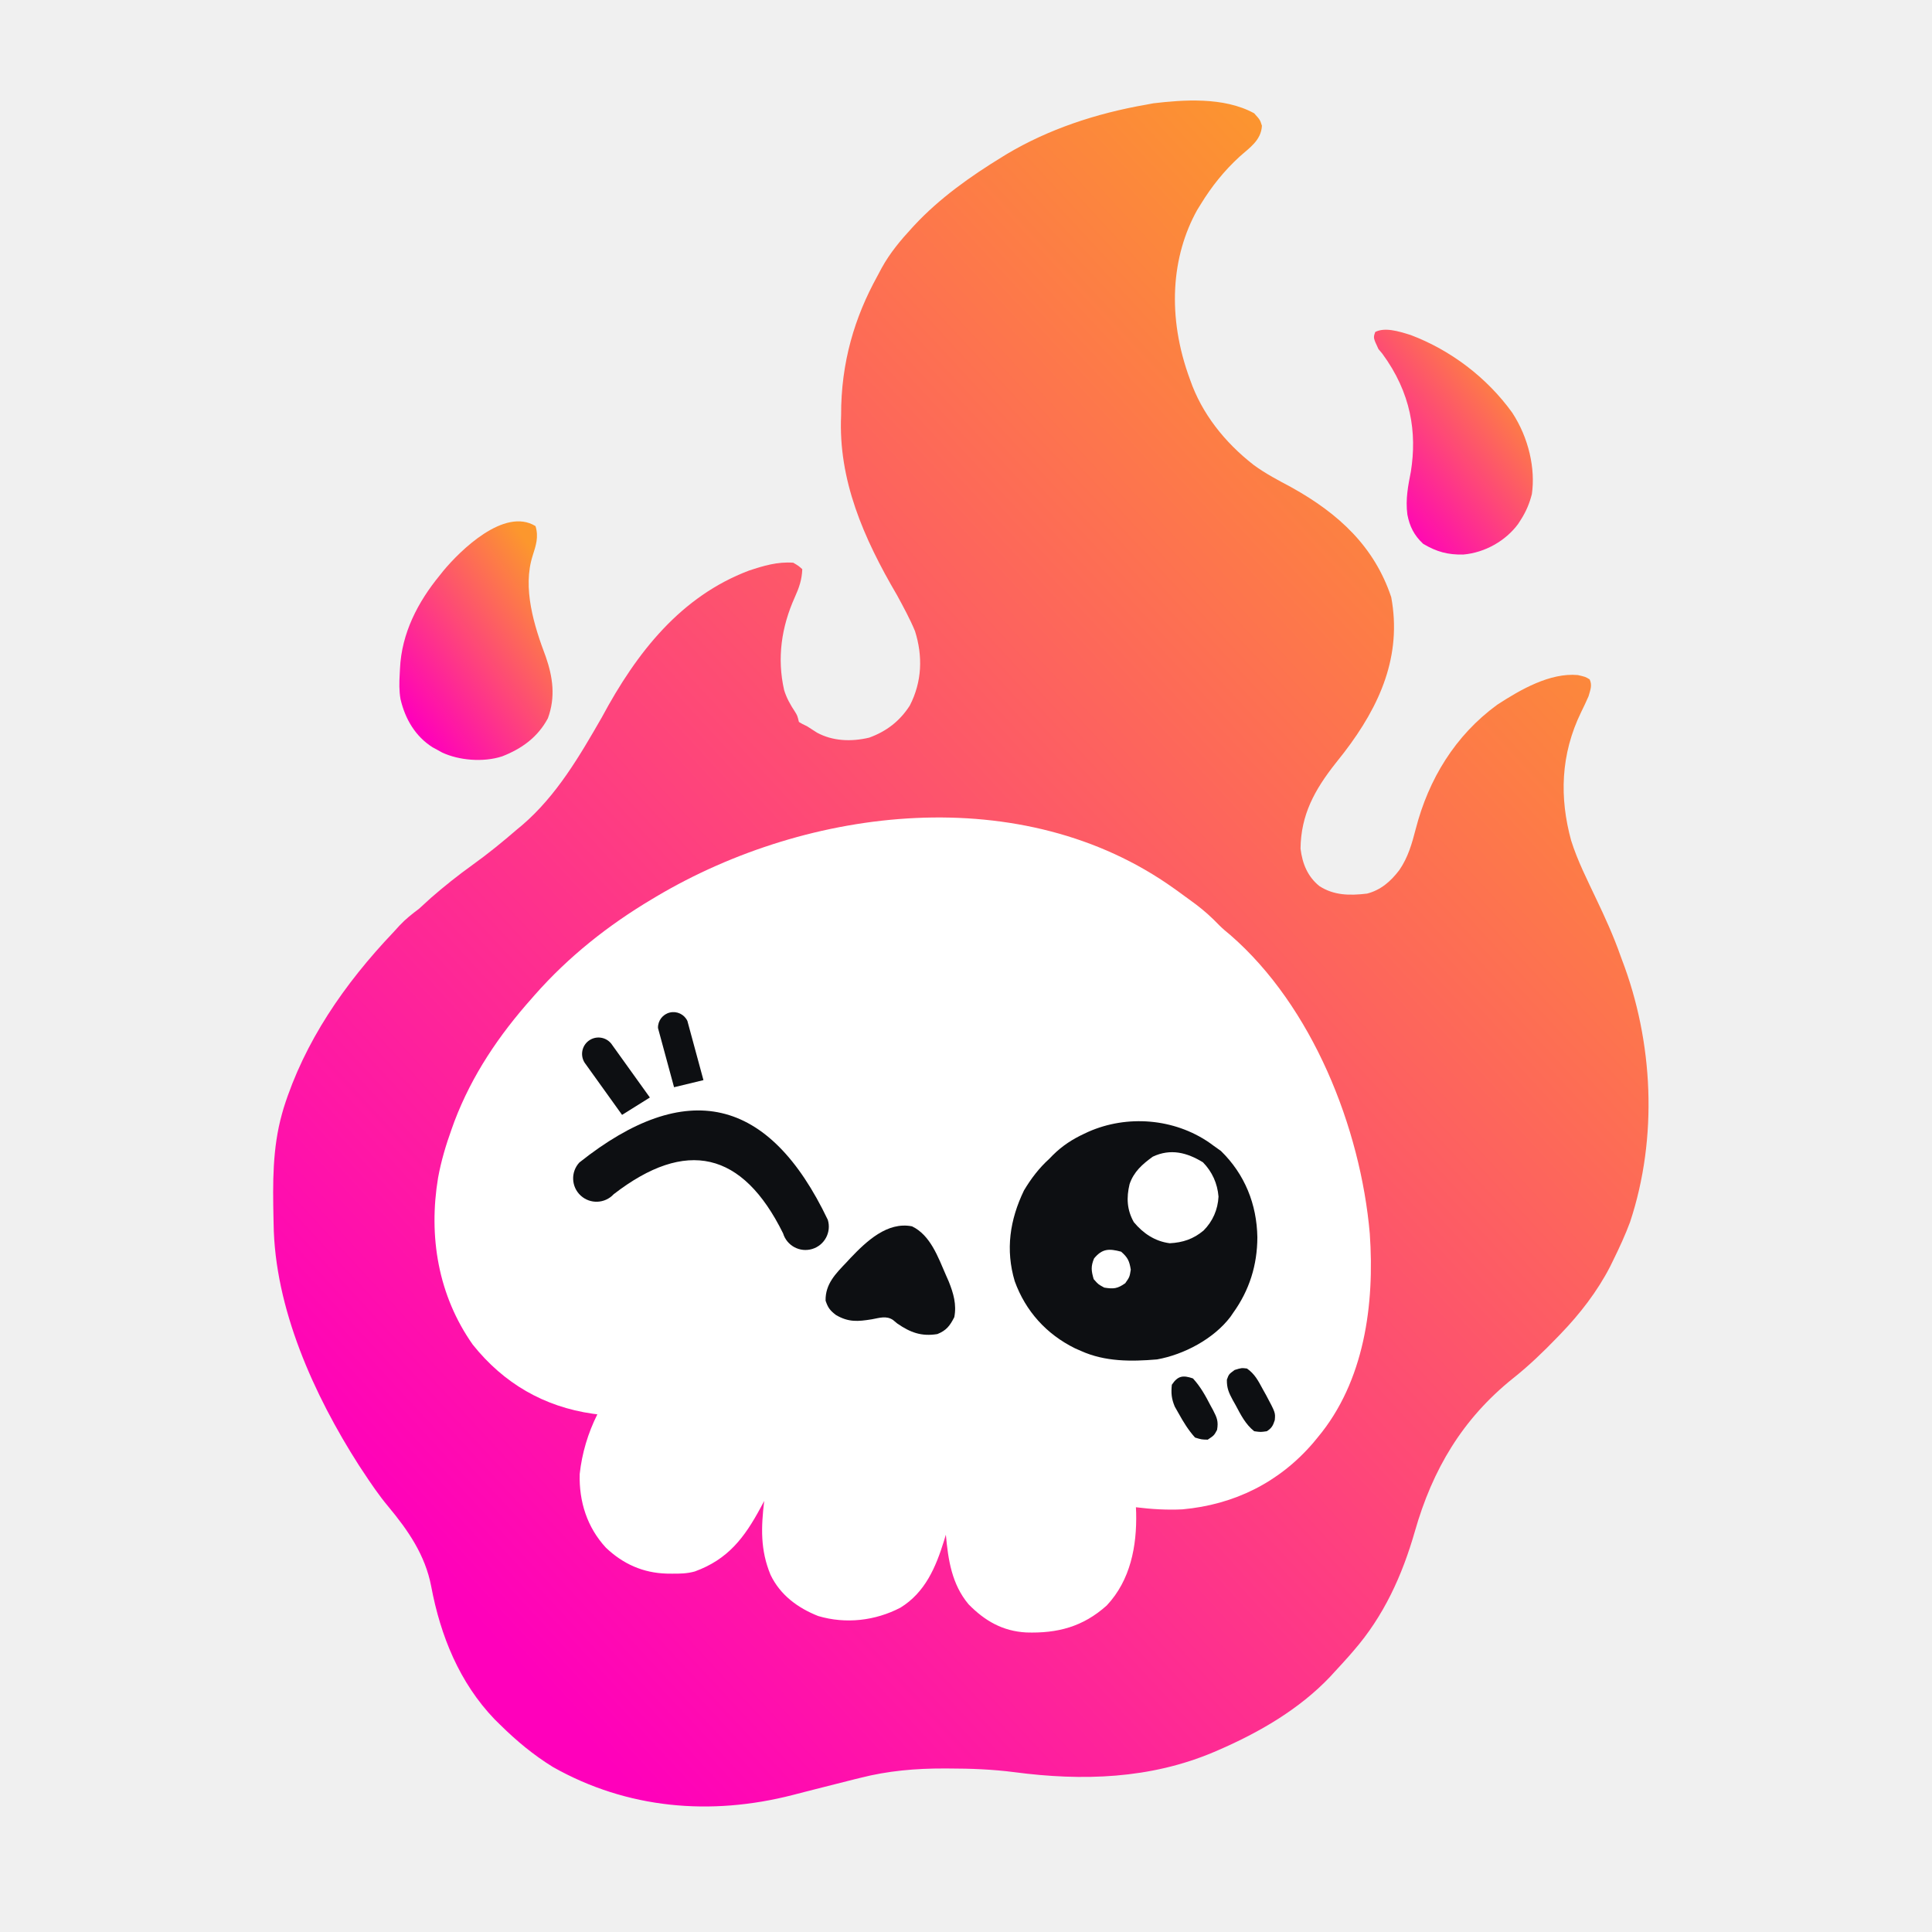
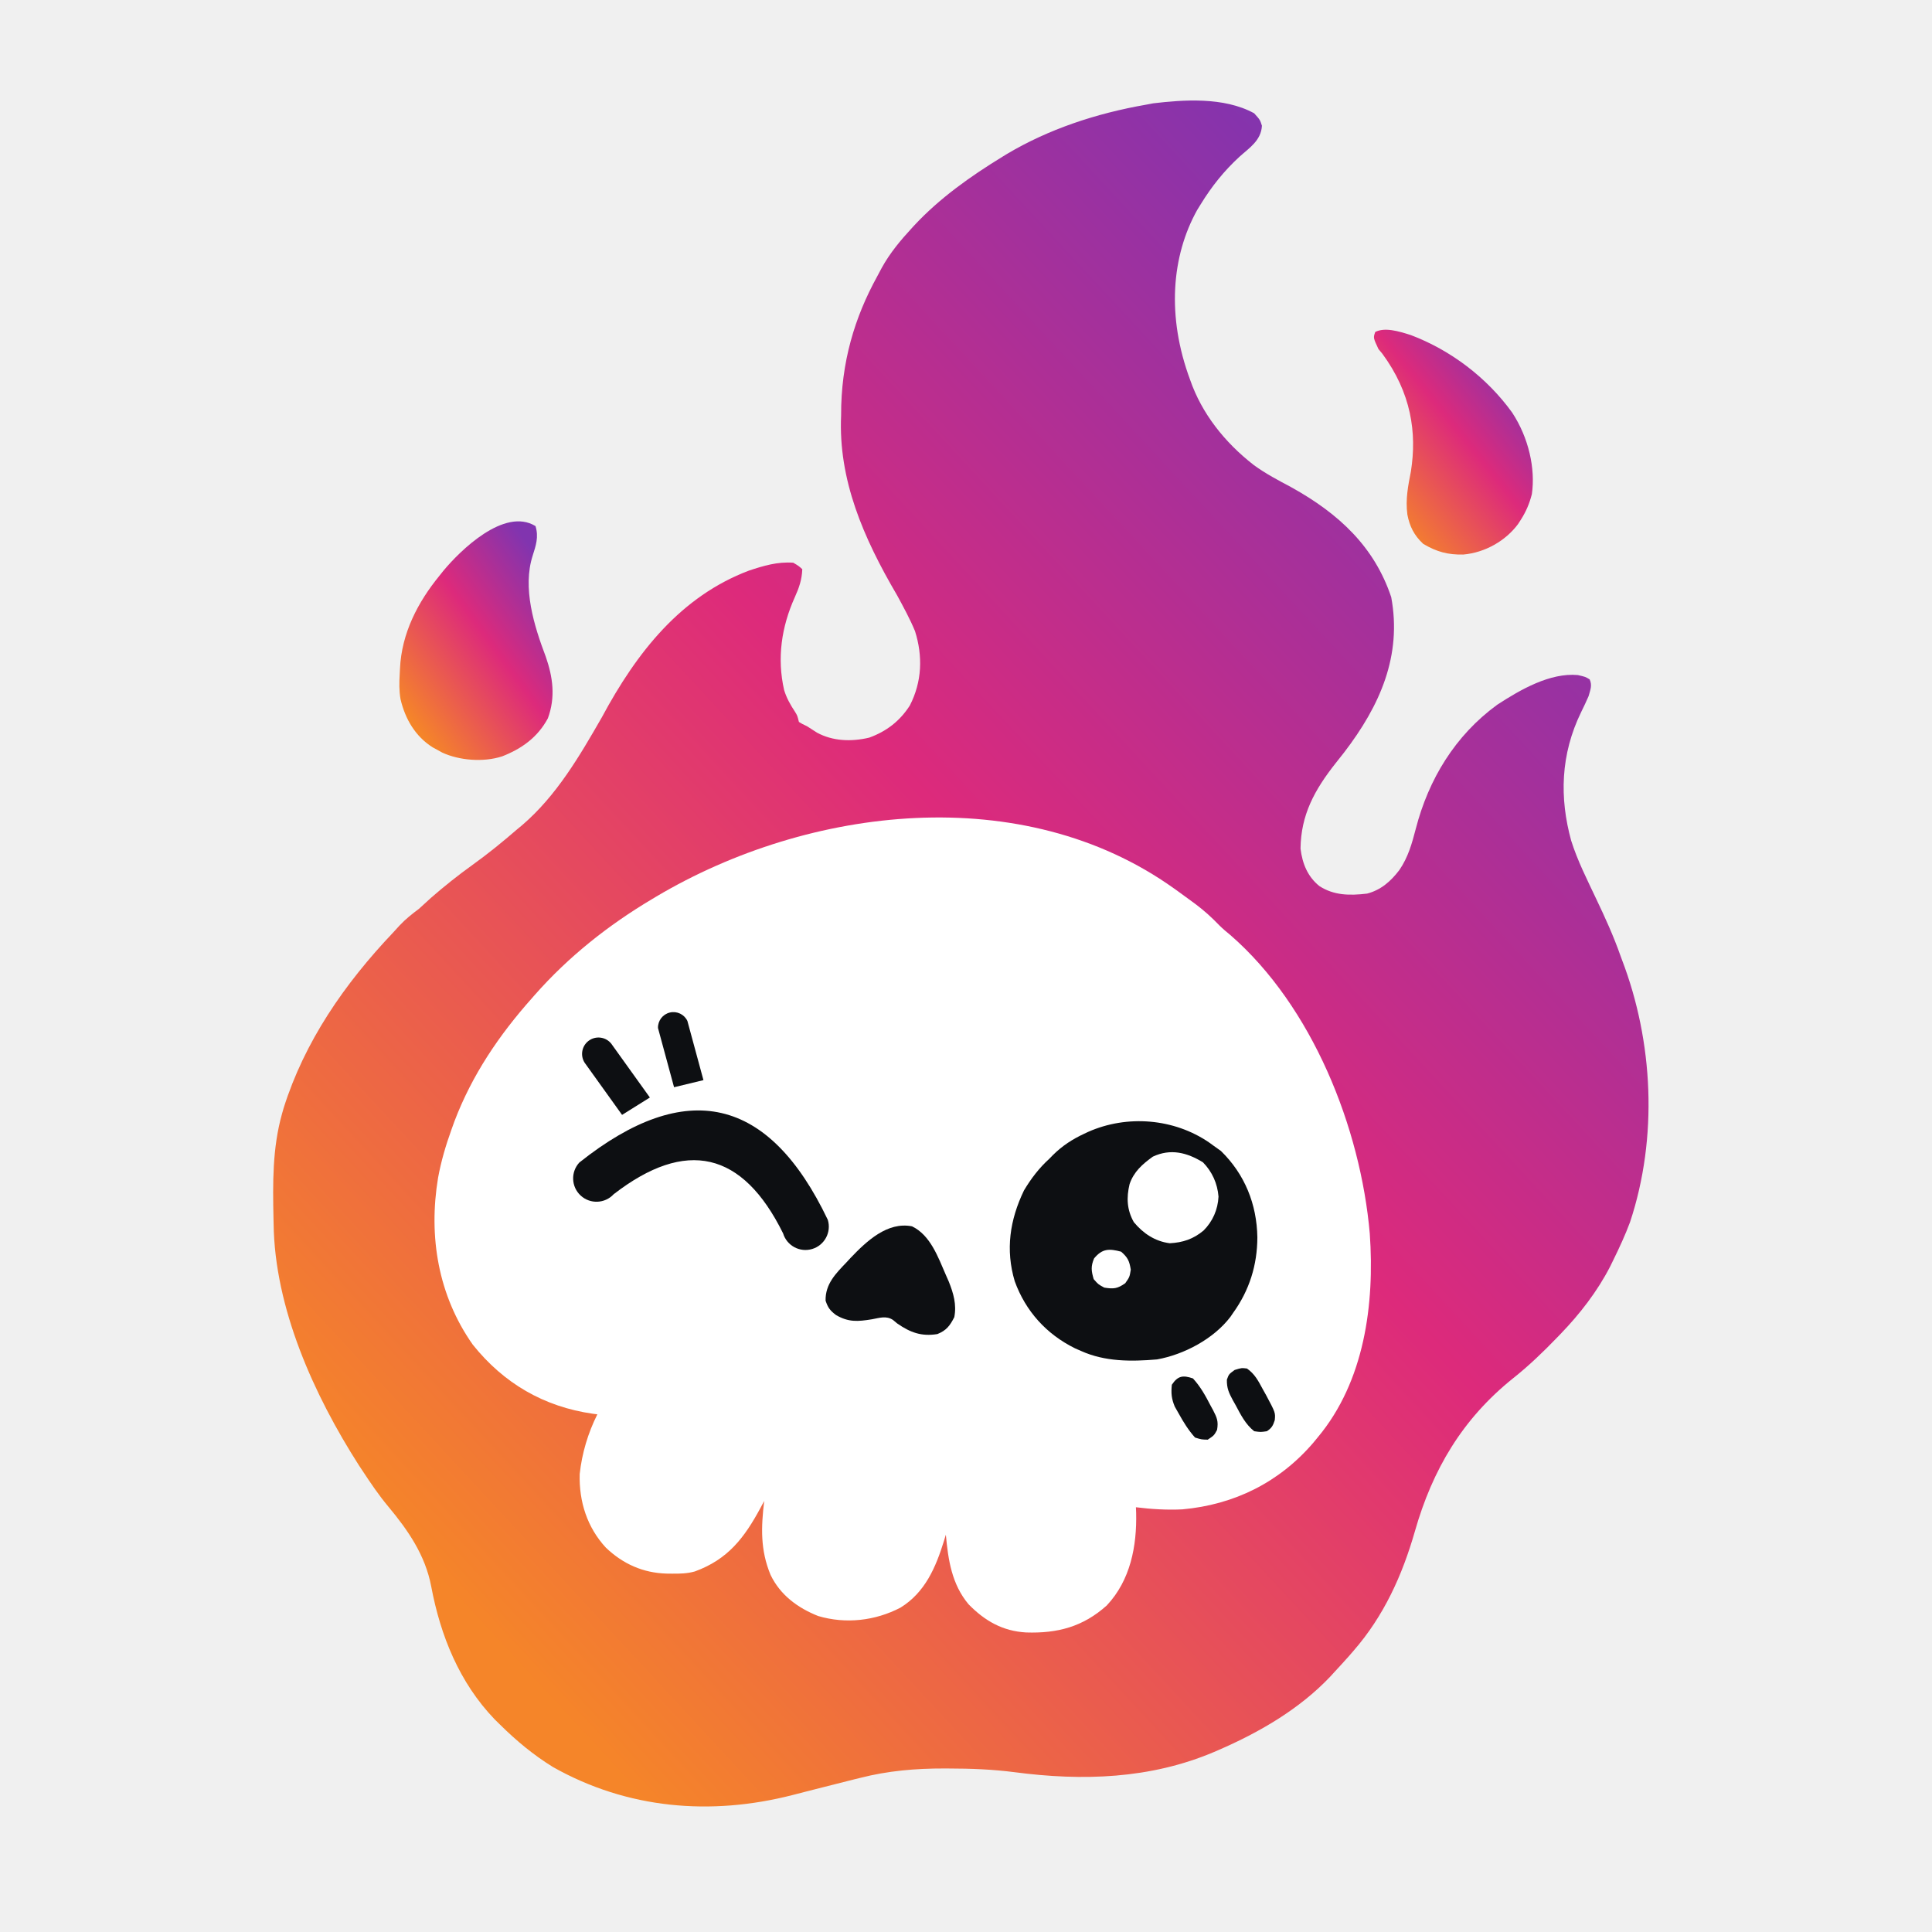
<svg xmlns="http://www.w3.org/2000/svg" viewBox="0 0 1000 1000" width="100%" height="100%" fill="none" aria-hidden="true">
  <defs>
    <linearGradient id="sk-grad" x1="15%" y1="90%" x2="85%" y2="10%">
-       <stop offset="0%" stop-color="#ff00bb" />
-       <stop offset="100%" stop-color="#fc972d" />
+       <stop offset="0%" stop-color="#f58529" />
+       <stop offset="55%" stop-color="#dd2a7b" />
+       <stop offset="100%" stop-color="#8134af" />
    </linearGradient>
  </defs>
  <style>.sk-flame{fill:url(#sk-grad)}.sk-head,.sk-glint{fill:#fff}.sk-feat{fill:#0d0f12}</style>
  <g>
    <path class="sk-flame" fill="url(#sk-grad)" d="M 649.14 58.63 C 652.19 62.00 652.19 62.00 653.17 65.08 C 652.78 72.78 646.46 76.68 641.56 81.12 C 633.55 88.48 627.13 96.53 621.50 105.71 C 620.89 106.71 620.27 107.70 619.63 108.74 C 606.43 132.47 603.75 163.67 616.03 196.66 C 622.00 213.92 633.79 228.89 648.84 240.62 C 655.07 245.20 661.77 248.67 668.39 252.21 C 693.10 265.91 711.42 283.08 720.10 309.10 C 725.70 339.36 714.36 365.13 695.74 389.43 C 694.33 391.23 692.91 393.03 691.48 394.83 C 680.34 408.90 673.37 421.74 673.15 439.24 C 674.12 447.16 676.88 453.75 682.90 458.63 C 690.34 463.44 698.37 463.63 707.58 462.53 C 714.65 460.71 719.78 456.28 724.30 450.34 C 728.90 443.62 730.82 436.59 732.79 429.04 C 739.39 403.43 753.15 380.68 774.95 364.78 C 787.07 356.89 802.30 348.12 816.68 349.41 C 820.60 350.31 820.60 350.31 822.80 351.64 C 824.22 354.75 823.19 356.94 822.25 360.33 C 821.06 363.06 819.82 365.72 818.49 368.39 C 807.61 390.59 807.20 413.12 813.23 435.08 C 816.53 445.57 821.51 455.31 826.14 465.14 C 830.75 474.79 835.15 484.45 838.75 494.67 C 838.88 495.03 838.88 495.03 839.54 496.82 C 855.71 539.08 858.26 588.65 843.71 632.56 C 841.21 639.29 838.19 645.79 835.02 652.25 C 834.48 653.36 833.94 654.47 833.38 655.61 C 826.73 668.50 817.73 680.11 807.69 690.51 C 807.12 691.10 806.55 691.69 805.96 692.30 C 798.72 699.80 791.37 706.89 783.19 713.38 C 756.93 734.42 741.46 760.64 732.33 792.65 C 725.78 815.48 716.26 836.46 700.55 854.49 C 699.77 855.40 698.98 856.30 698.17 857.24 C 695.72 860.00 693.23 862.72 690.72 865.42 C 689.99 866.22 689.27 867.01 688.52 867.83 C 672.51 884.72 651.76 896.70 630.59 905.87 C 629.88 906.18 629.17 906.48 628.44 906.80 C 595.36 920.85 560.28 921.91 525.09 917.28 C 513.72 915.81 502.52 915.38 491.07 915.37 C 490.69 915.37 490.69 915.37 488.75 915.36 C 474.04 915.32 459.57 916.56 445.29 920.22 C 444.37 920.44 443.45 920.67 442.50 920.90 C 437.09 922.24 431.69 923.62 426.29 925.00 C 423.21 925.79 420.13 926.57 417.05 927.35 C 414.82 927.92 412.58 928.50 410.35 929.08 C 367.85 940.00 324.66 936.30 286.23 914.62 C 276.10 908.37 267.33 901.07 258.90 892.75 C 258.43 892.29 258.43 892.29 256.03 889.93 C 237.80 870.95 228.00 846.70 223.20 821.15 C 220.13 804.96 211.25 792.10 200.87 779.66 C 196.09 773.93 191.94 767.80 187.84 761.57 C 187.16 760.55 186.49 759.53 185.79 758.48 C 162.55 722.17 142.13 677.13 141.62 633.30 C 141.60 632.46 141.58 631.60 141.56 630.73 C 141.18 612.33 140.96 594.38 145.98 576.45 C 146.25 575.50 146.53 574.54 146.81 573.55 C 157.59 539.24 178.17 509.30 203.66 482.49 C 204.74 481.31 205.82 480.12 206.90 478.94 C 210.03 475.60 213.33 473.05 216.97 470.30 C 219.00 468.45 221.02 466.61 223.04 464.75 C 230.02 458.68 237.12 453.01 244.63 447.63 C 252.64 441.88 260.19 435.72 267.67 429.25 C 268.53 428.54 269.39 427.83 270.27 427.10 C 288.16 411.76 300.10 391.13 311.50 371.31 C 329.76 337.26 352.61 308.59 387.69 295.33 C 395.20 292.85 402.39 290.66 410.59 291.26 C 413.41 292.94 413.41 292.94 415.26 294.61 C 415.07 300.04 413.57 304.30 411.40 309.10 C 404.49 324.45 402.10 340.60 405.86 357.18 C 407.15 361.35 409.07 364.74 411.42 368.30 C 412.70 370.35 412.70 370.35 413.52 373.68 C 415.22 374.72 415.22 374.72 417.72 375.90 C 421.22 378.13 421.22 378.13 422.92 379.24 C 430.99 383.59 440.49 384.03 449.87 381.81 C 458.78 378.59 465.75 373.27 470.94 365.14 C 477.29 352.75 477.67 339.52 473.61 326.67 C 470.98 320.31 467.66 314.25 464.35 308.15 C 446.79 278.24 433.86 248.23 435.36 215.03 C 435.25 187.43 442.49 164.04 453.96 143.21 C 454.80 141.68 455.61 140.13 456.43 138.57 C 460.67 130.89 466.10 124.41 471.98 118.03 C 472.41 117.56 472.85 117.09 473.30 116.59 C 486.32 102.64 502.06 91.41 518.97 81.06 C 519.71 80.60 520.46 80.14 521.24 79.67 C 542.49 67.03 567.01 58.73 593.38 54.15 C 594.56 53.92 595.75 53.70 596.98 53.47 C 611.97 51.72 633.27 49.94 649.14 58.63 Z" />
    <path class="sk-flame" fill="url(#sk-grad)" d="M 277.18 272.31 C 278.92 277.97 277.35 282.41 275.74 287.51 C 270.30 304.33 276.43 323.89 282.50 339.94 C 286.13 350.39 287.64 360.76 283.58 371.80 C 278.29 381.65 270.00 387.56 259.94 391.48 C 250.09 394.70 237.55 393.56 228.88 389.52 C 228.47 389.30 228.47 389.30 226.38 388.14 C 225.56 387.69 224.75 387.24 223.90 386.79 C 215.08 381.22 209.74 372.28 207.31 361.87 C 206.55 357.54 206.63 353.36 206.89 348.92 C 206.93 348.00 206.98 347.07 207.03 346.13 C 207.86 327.66 216.37 311.54 227.49 297.95 C 228.16 297.11 228.84 296.26 229.54 295.38 C 238.02 285.18 261.01 262.35 277.18 272.31 Z" />
    <path class="sk-flame" fill="url(#sk-grad)" d="M 730.26 173.44 C 750.78 181.21 769.59 195.37 782.69 213.55 C 791.30 226.64 794.79 242.66 792.89 255.75 C 791.65 260.65 789.87 264.80 787.22 268.96 C 786.96 269.34 786.96 269.34 785.73 271.27 C 779.32 279.92 768.65 286.05 757.39 287.03 C 749.55 287.18 743.78 285.73 736.65 281.50 C 731.92 277.11 729.62 272.42 728.46 266.38 C 727.40 258.36 728.86 251.31 730.29 243.96 C 733.41 224.04 730.52 203.42 715.39 182.94 C 714.77 182.21 714.14 181.47 713.50 180.70 C 710.76 174.84 710.76 174.84 711.83 171.82 C 716.78 169.33 723.68 171.34 730.26 173.44 Z" />
    <path class="sk-head" fill="#FFFFFF" d="M 607.63 459.84 C 608.36 460.36 609.1 460.89 609.85 461.42 C 612.2 463.11 614.53 464.82 616.86 466.54 C 617.57 467.06 618.28 467.58 619.01 468.12 C 623.36 471.4 627.23 474.91 631 478.84 C 632.84 480.68 634.78 482.32 636.81 483.96 C 679.26 520.86 704.23 583.7 709 638.55 C 711.55 675.11 706.26 715.08 681.97 744.08 C 681.59 744.54 681.59 744.54 679.66 746.88 C 662.06 767.35 638.81 778.82 612 781.24 C 603.92 781.63 595.98 781.15 587.95 780.15 C 587.99 781.08 588.03 782.01 588.07 782.96 C 588.47 800.31 585.13 817.91 572.85 830.99 C 560.53 842.05 547.35 845.48 531.14 844.96 C 518.98 844.28 509.76 838.99 501.32 830.37 C 492.62 819.99 490.77 807.4 489.57 794.36 C 489.41 794.89 489.41 794.89 488.6 797.57 C 484.34 811.29 478.84 824.24 466.07 832.12 C 452.97 838.94 437.79 840.68 423.49 836.45 C 412.88 832.25 403.82 825.55 398.83 815.13 C 393.48 802.24 393.94 790.45 395.55 776.87 C 394.94 778.02 394.33 779.17 393.7 780.35 C 385.32 795.91 376.8 807.14 359.64 813.38 C 355.65 814.5 351.78 814.57 347.65 814.52 C 346.79 814.51 345.93 814.5 345.04 814.49 C 332.85 814.15 322.43 809.49 313.59 801.05 C 303.89 790.54 299.66 777.23 300.05 762.96 C 301.22 752.17 304.34 741.75 309.19 732.05 C 308.81 732 308.81 732 306.89 731.76 C 281.5 728.12 260.72 716.02 244.69 695.97 C 226.79 670.53 221.7 640.04 226.74 609.64 C 228.32 600.99 230.77 592.73 233.75 584.47 C 234.24 583.12 234.72 581.78 235.22 580.39 C 244.34 556.4 258.3 535.79 275.3 516.69 C 275.54 516.41 275.54 516.41 276.78 515 C 294.21 495.2 314.93 478.78 337.61 465.31 C 338.32 464.88 339.03 464.46 339.76 464.02 C 418.83 417.12 529.47 403.98 607.63 459.84 Z" />
    <path class="sk-feat" fill="#000000" transform="translate(368 600) rotate(13)" d="M -66 17 Q 0 -66 66 17 A 12 12 0 0 1 45 29 Q 0 -26 -45 29 A 12 12 0 0 1 -66 17 Z" />
    <path class="sk-feat" fill="#000000" transform="translate(368 600) rotate(13)" d="M -50 -12 L -75 -34 A 8 8 0 0 1 -63 -46 L -38 -24 Z M -27 -32 L -42 -60 A 8 8 0 0 1 -28 -67 L -13 -39 Z" />
    <path class="sk-feat" fill="#000000" d="M 625.82 591.34 C 626.67 591.96 627.52 592.58 628.4 593.21 C 629.58 594.05 630.75 594.88 631.96 595.74 C 644.34 607.84 650.52 623.3 650.81 640.43 C 650.77 654.79 646.69 667.85 638.24 679.58 C 637.79 680.24 637.33 680.91 636.87 681.59 C 628.19 693.02 612.81 701.14 598.89 703.63 C 585.5 704.78 571.94 704.85 559.53 699.25 C 558.51 698.8 557.48 698.35 556.43 697.89 C 541.61 690.58 530.85 678.66 525.23 663.18 C 520.37 646.91 522.67 631.39 530.01 616.17 C 533.68 610.02 537.82 604.58 543.13 599.77 C 543.78 599.11 544.42 598.45 545.08 597.77 C 550.01 592.95 555.04 589.68 561.24 586.79 C 561.91 586.48 562.58 586.16 563.27 585.84 C 583.45 576.9 607.7 578.92 625.82 591.34 Z" />
    <path class="sk-feat" fill="#000000" d="M 472.07 634.75 C 481.62 639.36 485.57 650.75 489.57 659.9 C 489.82 660.47 489.82 660.47 491.09 663.36 C 493.51 669.42 495.21 675.22 493.94 681.76 C 491.66 686.24 489.83 688.64 485.19 690.51 C 476.94 691.86 471.16 689.7 464.42 685.04 C 463.69 684.43 462.96 683.83 462.2 683.2 C 458.72 680.88 455.2 682.16 451.3 682.86 C 444.01 684.04 439.23 684.45 432.72 680.67 C 429.64 678.32 428.55 676.9 427.32 673.22 C 427.15 664.58 432.55 659.24 438.18 653.34 C 438.86 652.6 439.54 651.87 440.24 651.11 C 448.47 642.49 459.3 632.2 472.07 634.75 Z" />
    <path class="sk-glint" fill="#FFFFFF" d="M 622.66 601.62 C 627.43 606.52 630.14 612.53 630.7 619.36 C 630.37 626.1 627.69 632.19 622.94 636.94 C 617.66 641.34 612.25 643.15 605.45 643.5 C 597.83 642.52 591.71 638.42 586.86 632.57 C 583.27 626.17 582.98 619.93 584.67 612.89 C 586.86 606.46 591.31 602.57 596.7 598.68 C 605.91 594.36 614.39 596.54 622.66 601.62 Z" />
    <path class="sk-feat" fill="#000000" d="M 645.42 708.34 C 649.44 711.13 651.25 714.67 653.55 718.93 C 654.15 720.02 654.76 721.11 655.39 722.23 C 660.18 731.22 660.18 731.22 659.82 735.06 C 658.88 737.93 658.27 739.13 655.73 740.8 C 652.52 741.27 652.52 741.27 649.17 740.8 C 644.64 737.19 642.22 732.29 639.54 727.27 C 639.31 726.86 639.31 726.86 638.15 724.81 C 636.07 720.94 634.95 718.57 635.03 714.11 C 636.06 711.28 636.06 711.28 639.06 709.09 C 642.61 708 642.61 708 645.42 708.34 Z" />
    <path class="sk-feat" fill="#000000" d="M 617.47 713.47 C 621.38 717.73 624 722.5 626.63 727.61 C 627.04 728.36 627.46 729.12 627.89 729.9 C 629.9 733.82 630.72 735.65 629.95 740.12 C 628.4 742.98 628.4 742.98 625.12 745.17 C 621.91 745.1 621.91 745.1 618.56 744.08 C 615.12 740.27 612.58 736.12 610.09 731.64 C 609.42 730.46 608.75 729.28 608.06 728.06 C 606.35 723.95 606.1 721.16 606.54 716.74 C 609.66 712.06 612.32 711.71 617.47 713.47 Z" />
    <path class="sk-glint" fill="#FFFFFF" d="M 580.3 647.87 C 583.74 650.87 584.56 652.66 585.29 657.17 C 584.67 660.99 584.67 660.99 582.42 664.2 C 578.38 667.04 576.4 667.24 571.56 666.46 C 568.41 664.75 568.41 664.75 566.09 662.08 C 564.84 657.8 564.55 655.49 566.29 651.36 C 570.5 646.28 573.97 646.18 580.3 647.87 Z" />
  </g>
</svg>
